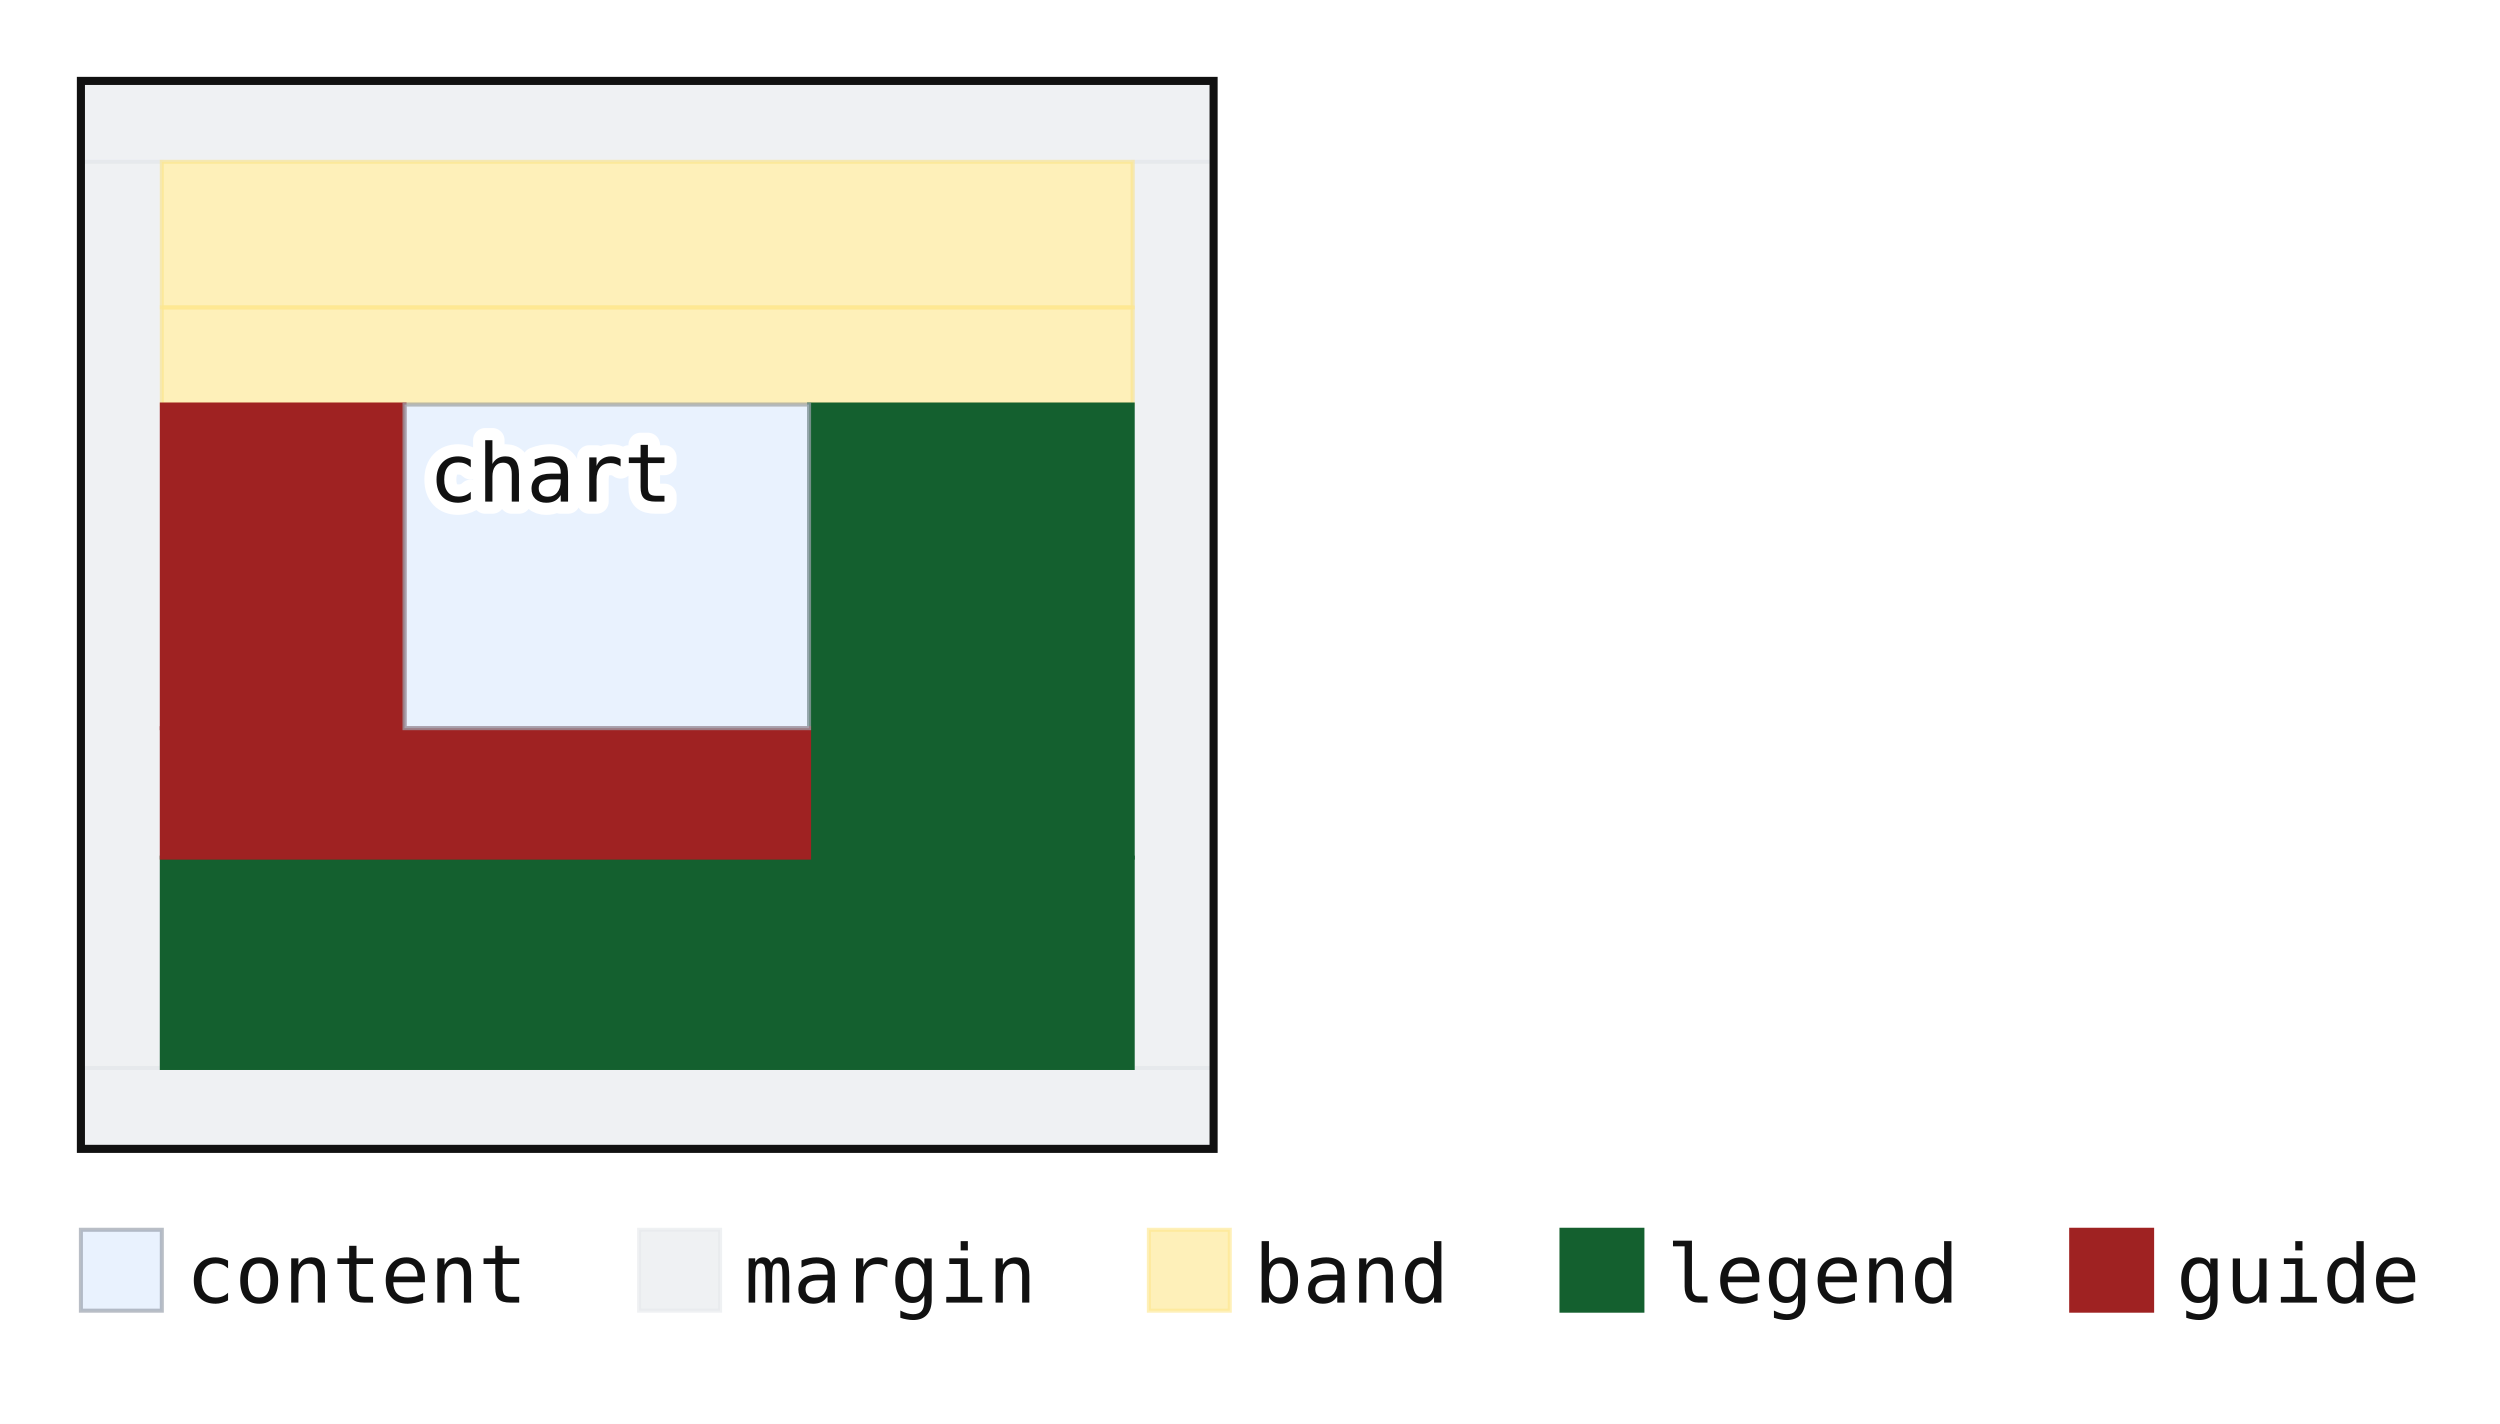
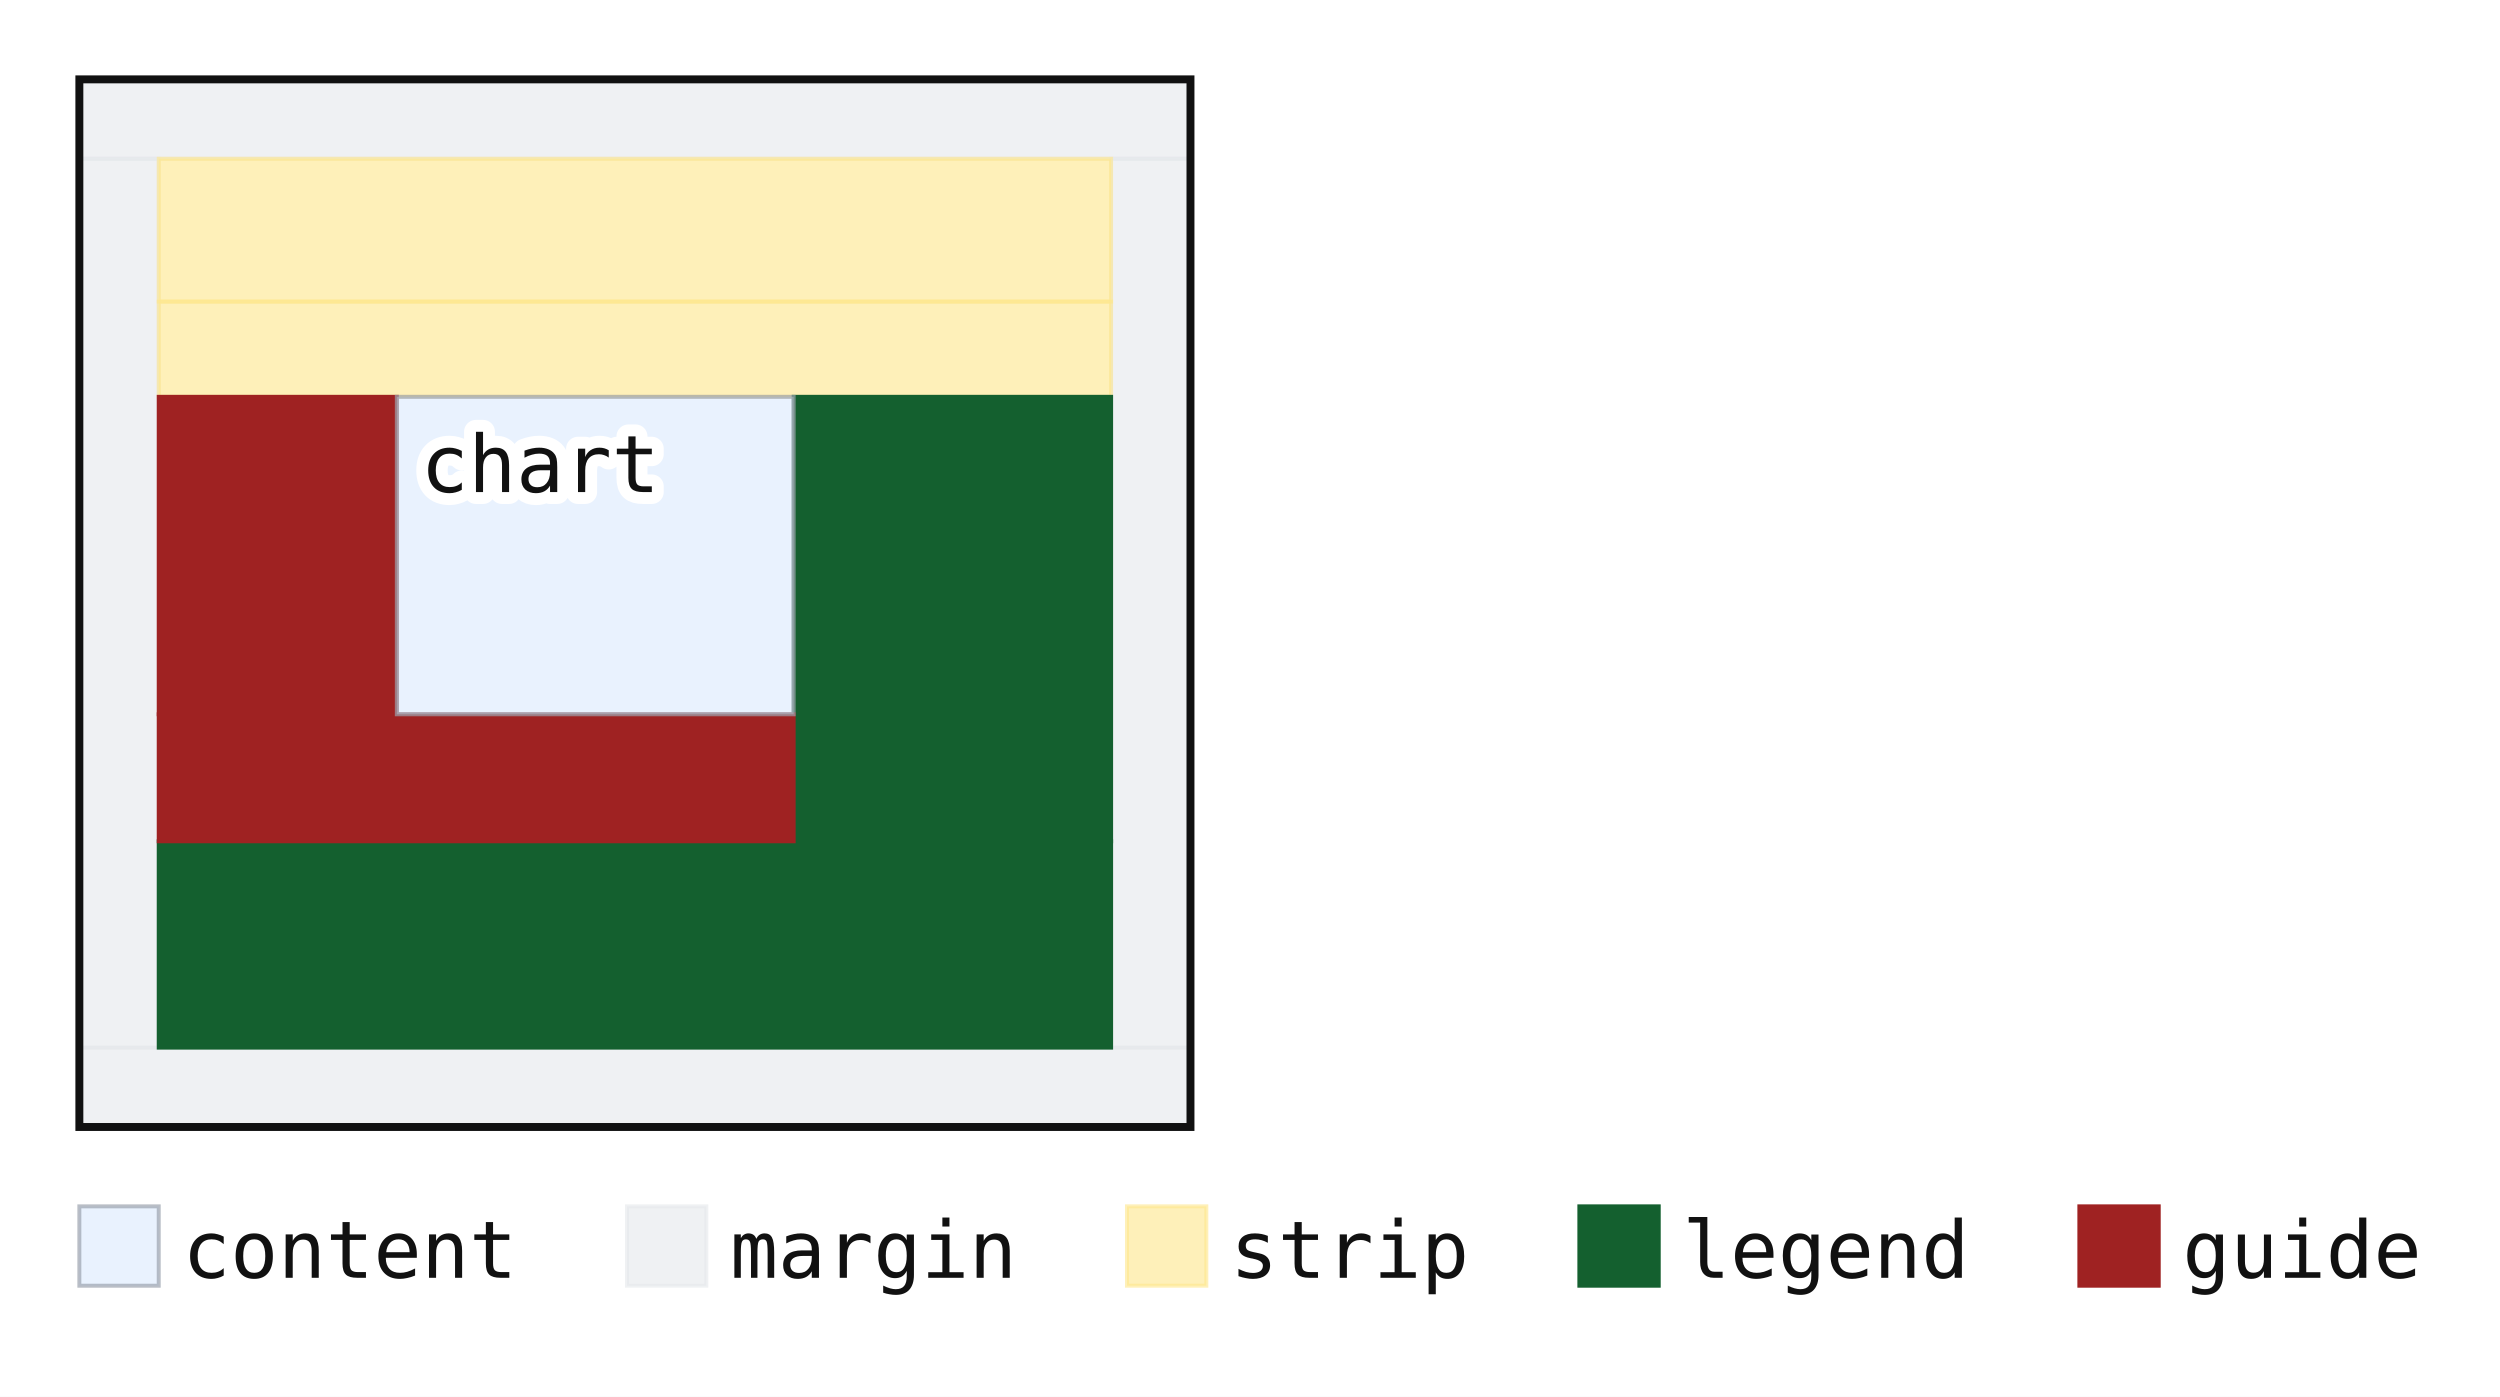
- <svg xmlns="http://www.w3.org/2000/svg" viewBox="-10 -10 309 176" font-family="monospace" font-size="10">
-   <rect x="-10" y="-10" width="309" height="176" fill="#ffffff" />
+ <svg xmlns="http://www.w3.org/2000/svg" viewBox="-10 -10 315 176" font-family="monospace" font-size="10">
+   <rect x="-10" y="-10" width="315" height="176" fill="#ffffff" />
  <rect x="0" y="0" width="140" height="10" fill="#e5e7eb" fill-opacity="0.6" stroke="#e5e7eb" stroke-width="0.5" stroke-opacity="0.6" />
  <rect x="0" y="122" width="140" height="10" fill="#e5e7eb" fill-opacity="0.6" stroke="#e5e7eb" stroke-width="0.5" stroke-opacity="0.6" />
  <rect x="0" y="10" width="10" height="112" fill="#e5e7eb" fill-opacity="0.6" stroke="#e5e7eb" stroke-width="0.5" stroke-opacity="0.6" />
  <rect x="130" y="10" width="10" height="112" fill="#e5e7eb" fill-opacity="0.6" stroke="#e5e7eb" stroke-width="0.5" stroke-opacity="0.6" />
  <rect x="10" y="10" width="120" height="18" fill="#fde68a" fill-opacity="0.6" stroke="#fde68a" stroke-width="0.5" stroke-opacity="0.6" />
  <rect x="10" y="28" width="120" height="12" fill="#fde68a" fill-opacity="0.6" stroke="#fde68a" stroke-width="0.5" stroke-opacity="0.6" />
  <rect x="10" y="96" width="120" height="26" fill="#14602f" stroke="#14602f" stroke-width="0.5" />
  <rect x="90" y="40" width="40" height="56" fill="#14602f" stroke="#14602f" stroke-width="0.5" />
  <rect x="10" y="80" width="80" height="16" fill="#9f2222" stroke="#9f2222" stroke-width="0.5" />
  <rect x="10" y="40" width="30" height="40" fill="#9f2222" stroke="#9f2222" stroke-width="0.5" />
  <rect x="40" y="40" width="50" height="40" fill="#dbeafe" fill-opacity="0.6" stroke="#9ca3af" stroke-width="0.5" stroke-opacity="0.7" />
  <text x="43" y="52" fill="#111111" stroke="#ffffff" stroke-width="3" stroke-linejoin="round" paint-order="stroke">chart</text>
  <rect x="0" y="142" width="10" height="10" fill="#dbeafe" fill-opacity="0.6" stroke="#9ca3af" stroke-width="0.5" stroke-opacity="0.7" />
  <text x="13" y="151" fill="#111111" stroke="#ffffff" stroke-width="3" stroke-linejoin="round" paint-order="stroke">content</text>
  <rect x="69" y="142" width="10" height="10" fill="#e5e7eb" fill-opacity="0.6" stroke="#e5e7eb" stroke-width="0.5" stroke-opacity="0.6" />
  <text x="82" y="151" fill="#111111" stroke="#ffffff" stroke-width="3" stroke-linejoin="round" paint-order="stroke">margin</text>
  <rect x="132" y="142" width="10" height="10" fill="#fde68a" fill-opacity="0.6" stroke="#fde68a" stroke-width="0.5" stroke-opacity="0.6" />
-   <text x="145" y="151" fill="#111111" stroke="#ffffff" stroke-width="3" stroke-linejoin="round" paint-order="stroke">band</text>
-   <rect x="183" y="142" width="10" height="10" fill="#14602f" stroke="#14602f" stroke-width="0.5" />
-   <text x="196" y="151" fill="#111111" stroke="#ffffff" stroke-width="3" stroke-linejoin="round" paint-order="stroke">legend</text>
-   <rect x="246" y="142" width="10" height="10" fill="#9f2222" stroke="#9f2222" stroke-width="0.5" />
-   <text x="259" y="151" fill="#111111" stroke="#ffffff" stroke-width="3" stroke-linejoin="round" paint-order="stroke">guide</text>
+   <text x="145" y="151" fill="#111111" stroke="#ffffff" stroke-width="3" stroke-linejoin="round" paint-order="stroke">strip</text>
+   <rect x="189" y="142" width="10" height="10" fill="#14602f" stroke="#14602f" stroke-width="0.5" />
+   <text x="202" y="151" fill="#111111" stroke="#ffffff" stroke-width="3" stroke-linejoin="round" paint-order="stroke">legend</text>
+   <rect x="252" y="142" width="10" height="10" fill="#9f2222" stroke="#9f2222" stroke-width="0.5" />
+   <text x="265" y="151" fill="#111111" stroke="#ffffff" stroke-width="3" stroke-linejoin="round" paint-order="stroke">guide</text>
  <rect x="0" y="0" width="140" height="132" fill="none" stroke="#111111" stroke-width="1" />
</svg>
